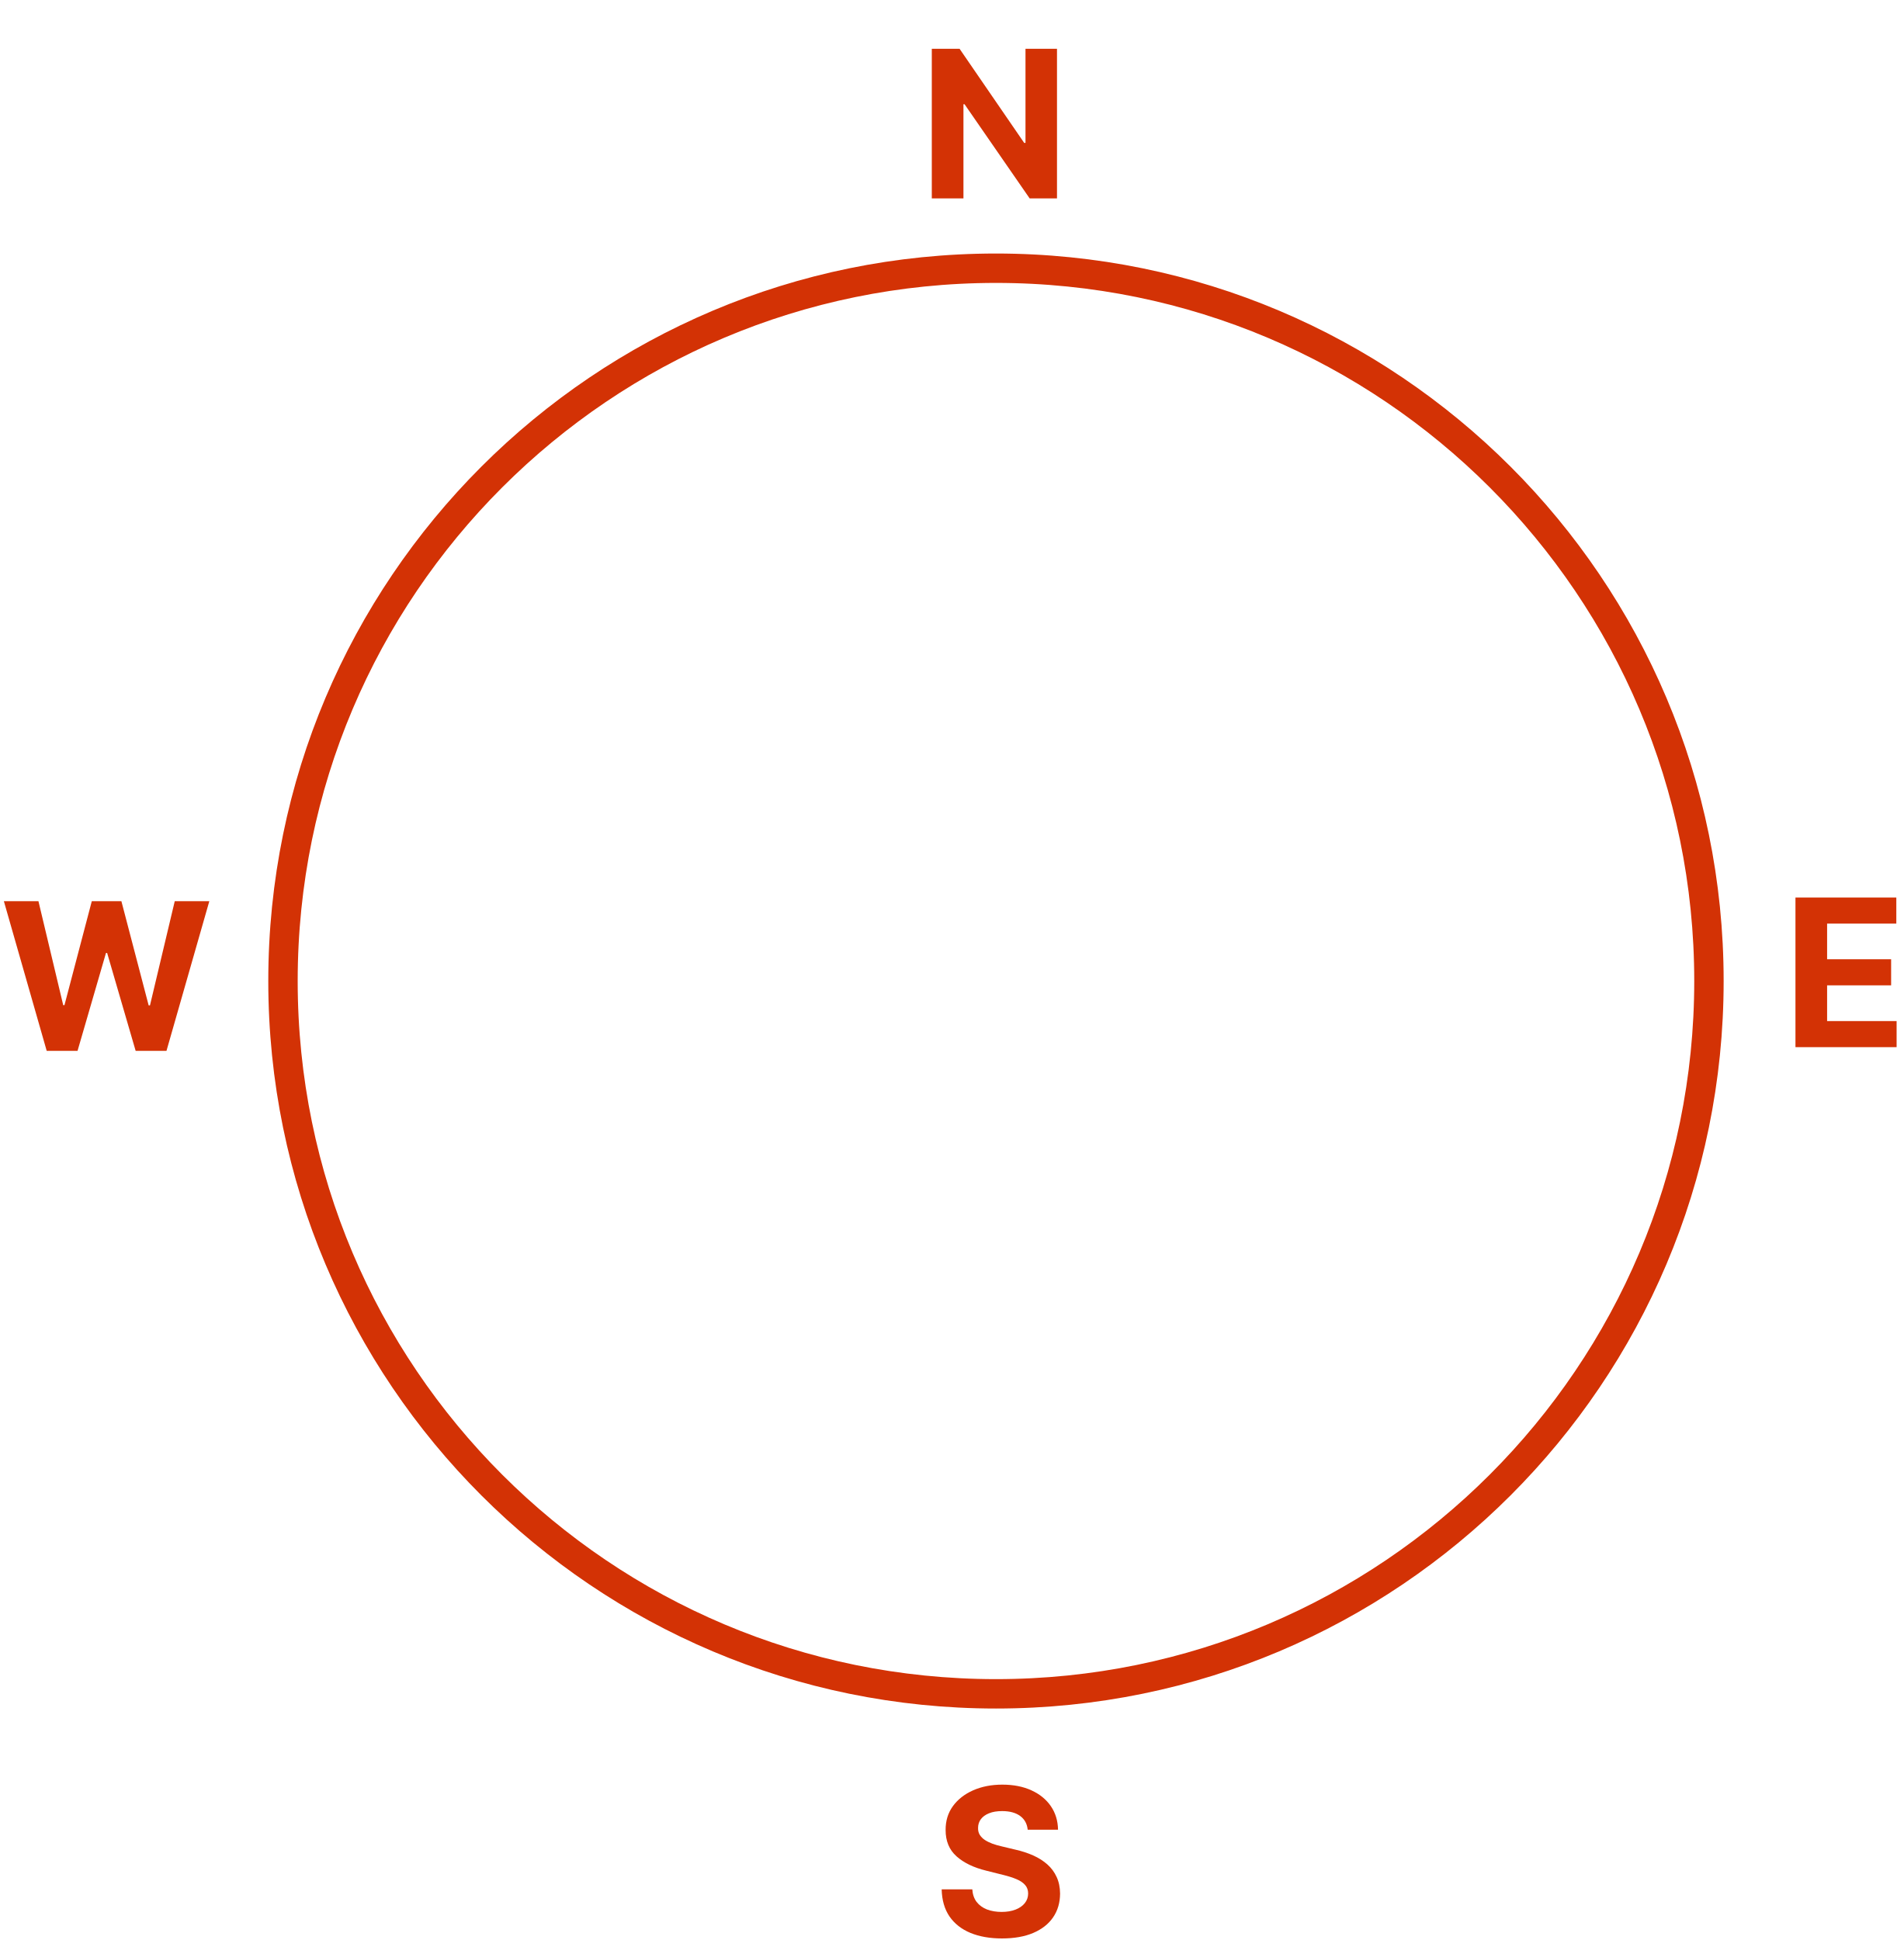
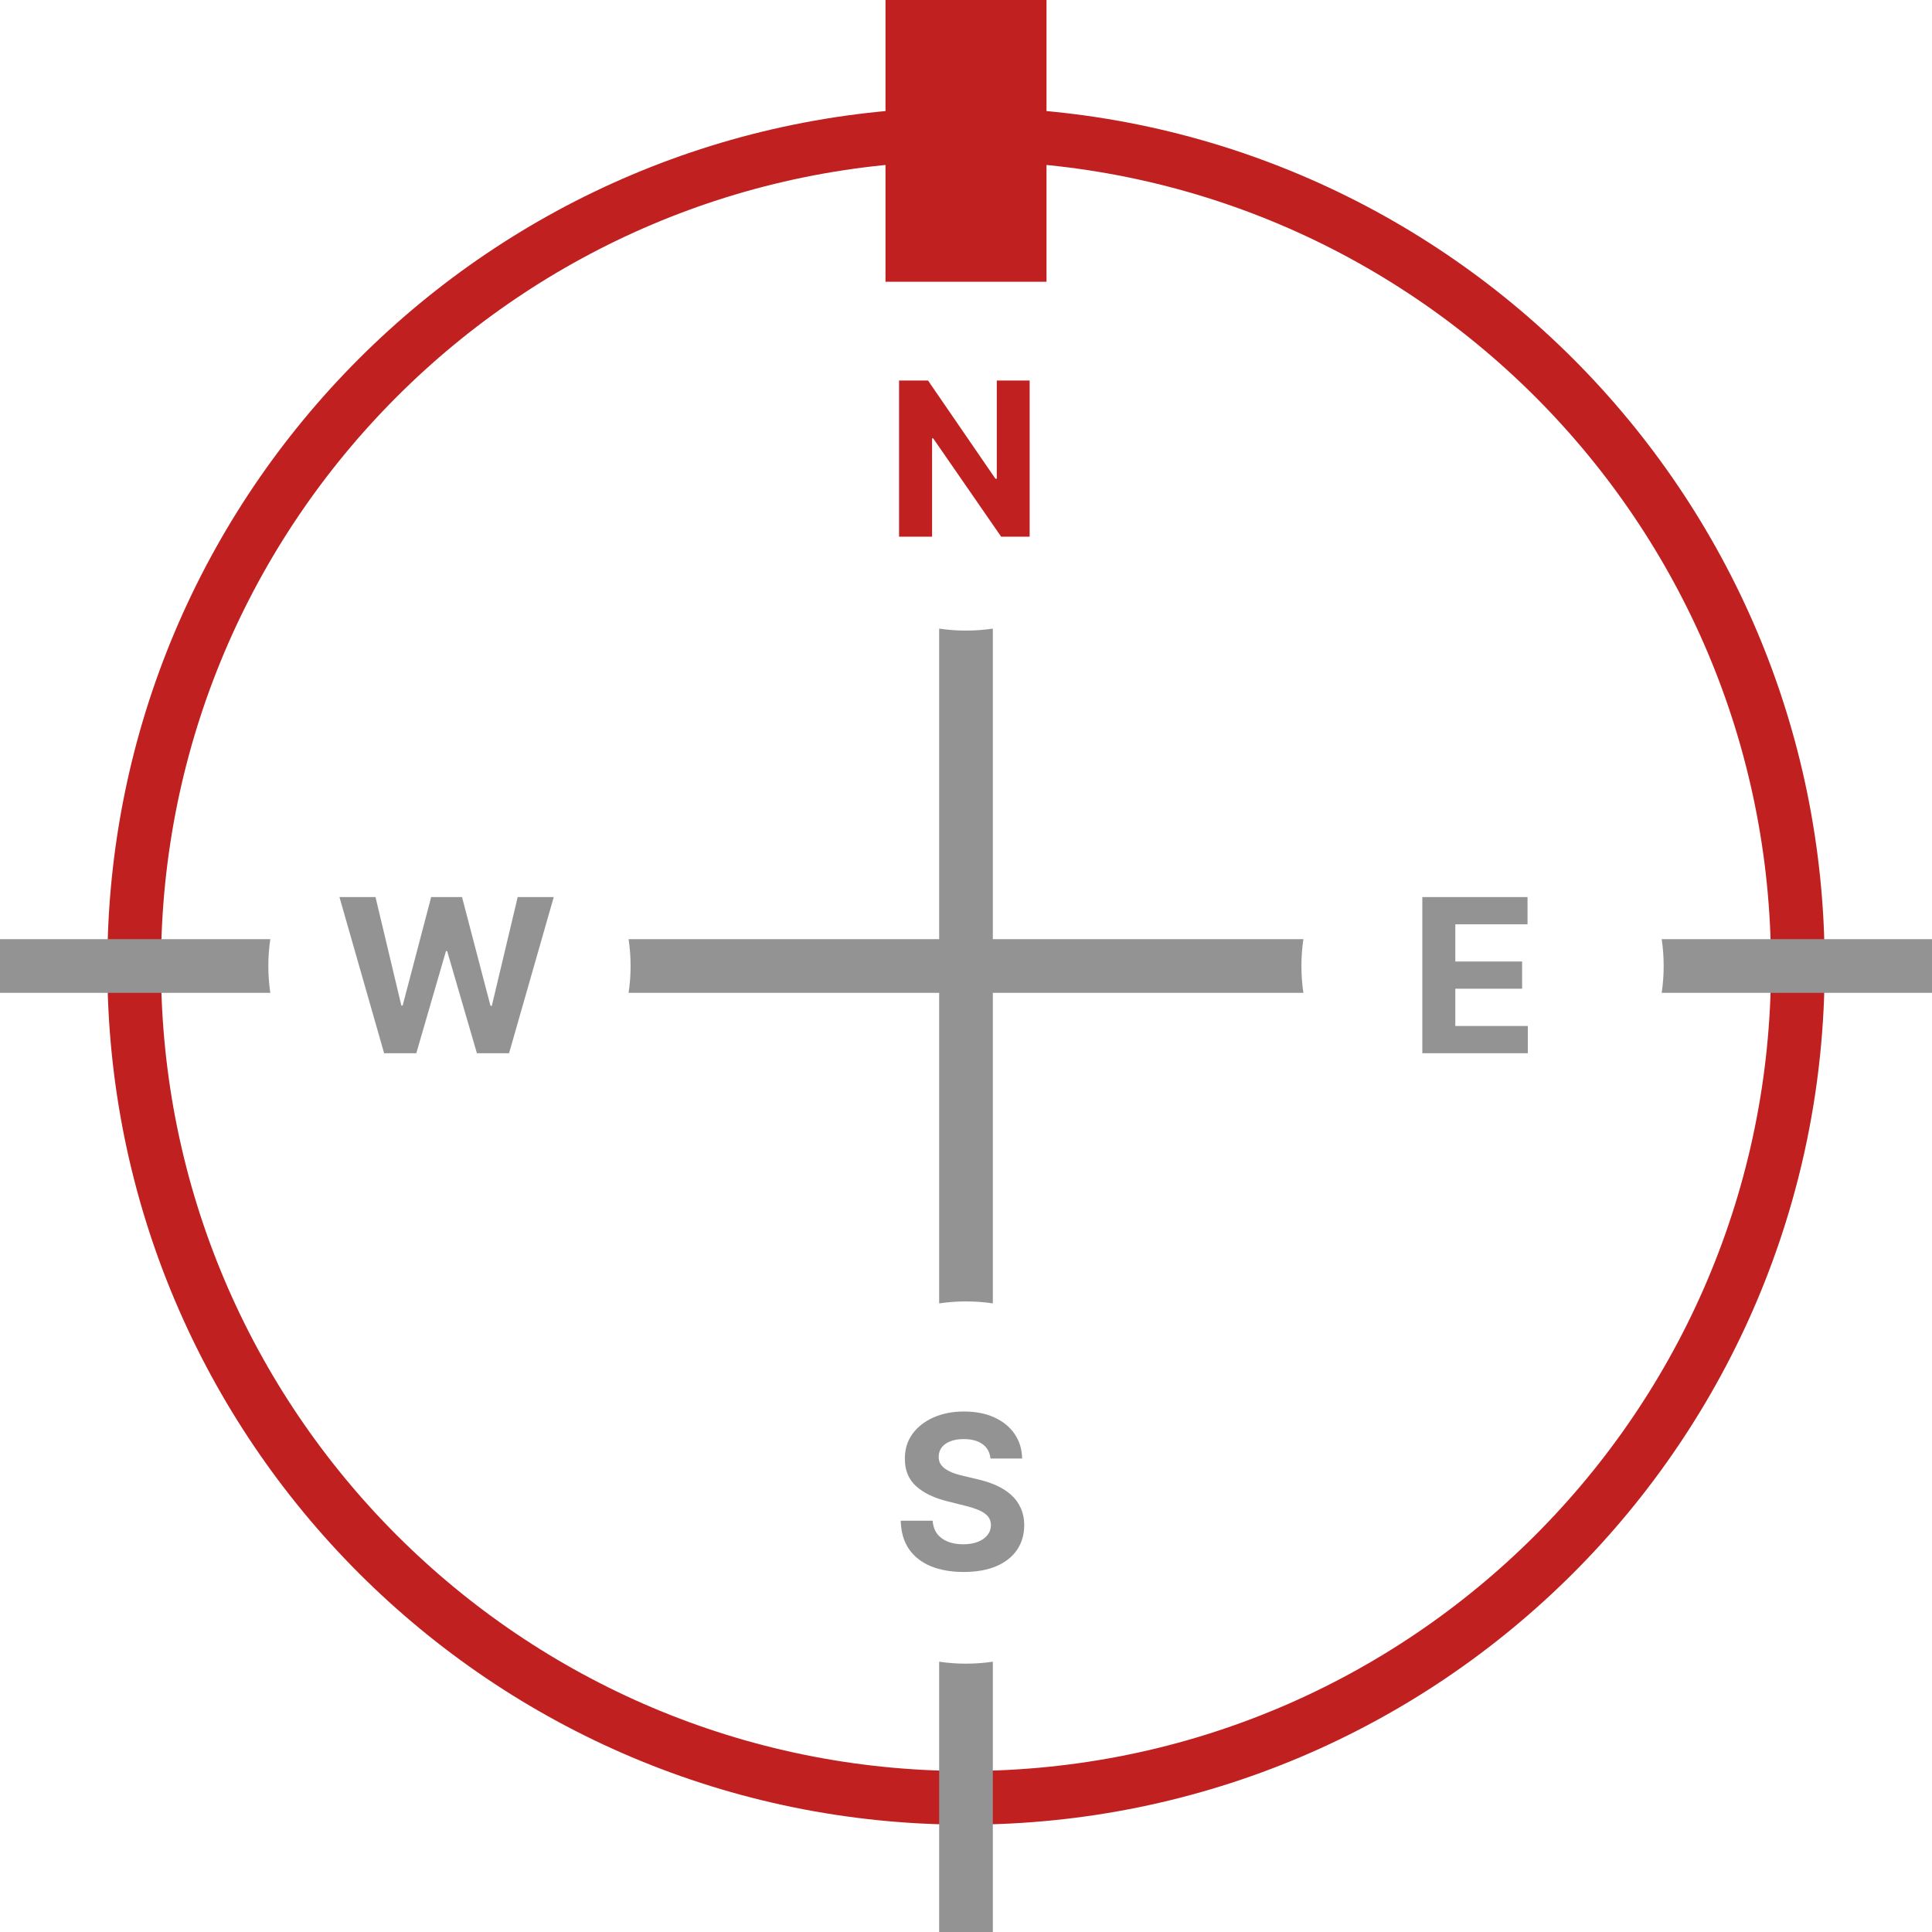
- <svg xmlns="http://www.w3.org/2000/svg" width="518" height="528" viewBox="0 0 518 528" fill="none">
-   <path d="M287.605 13.273V54H280.168L262.449 28.366H262.151V54H253.54V13.273H261.097L278.676 38.886H279.034V13.273H287.605Z" fill="#D33205" />
-   <path d="M12.707 286L1.054 245.273H10.46L17.202 273.571H17.54L24.977 245.273H33.031L40.449 273.631H40.807L47.548 245.273H56.955L45.301 286H36.909L29.153 259.372H28.835L21.099 286H12.707Z" fill="#D33205" />
-   <path d="M488.54 285V244.273H515.983V251.372H497.151V261.077H514.571V268.176H497.151V277.901H516.062V285H488.54Z" fill="#D33205" />
-   <path d="M279.634 497.986C279.474 496.382 278.792 495.135 277.585 494.247C276.379 493.359 274.741 492.915 272.673 492.915C271.268 492.915 270.081 493.114 269.114 493.511C268.146 493.896 267.403 494.433 266.886 495.122C266.383 495.812 266.131 496.594 266.131 497.469C266.104 498.198 266.257 498.834 266.588 499.378C266.933 499.921 267.403 500.392 268 500.79C268.597 501.174 269.286 501.512 270.068 501.804C270.85 502.082 271.686 502.321 272.574 502.52L276.233 503.395C278.009 503.793 279.64 504.323 281.125 504.986C282.61 505.649 283.896 506.464 284.983 507.432C286.07 508.4 286.912 509.54 287.509 510.852C288.118 512.165 288.43 513.67 288.443 515.366C288.43 517.859 287.794 520.02 286.534 521.849C285.288 523.666 283.485 525.078 281.125 526.085C278.778 527.08 275.948 527.577 272.634 527.577C269.346 527.577 266.482 527.073 264.043 526.065C261.616 525.058 259.721 523.566 258.355 521.591C257.003 519.602 256.294 517.143 256.227 514.213H264.56C264.652 515.579 265.044 516.719 265.733 517.634C266.436 518.535 267.37 519.218 268.537 519.682C269.717 520.133 271.049 520.358 272.534 520.358C273.992 520.358 275.259 520.146 276.332 519.722C277.42 519.297 278.261 518.707 278.858 517.952C279.455 517.196 279.753 516.328 279.753 515.347C279.753 514.432 279.481 513.663 278.938 513.04C278.407 512.417 277.625 511.886 276.591 511.449C275.57 511.011 274.317 510.614 272.832 510.256L268.398 509.142C264.964 508.307 262.253 507.001 260.264 505.224C258.276 503.448 257.288 501.055 257.301 498.045C257.288 495.58 257.944 493.425 259.27 491.582C260.609 489.74 262.445 488.301 264.778 487.267C267.112 486.233 269.763 485.716 272.733 485.716C275.756 485.716 278.394 486.233 280.648 487.267C282.915 488.301 284.678 489.74 285.938 491.582C287.197 493.425 287.847 495.56 287.886 497.986H279.634Z" fill="#D33205" />
-   <circle cx="271" cy="267" r="194" stroke="#D33205" stroke-width="8" />
+ <svg xmlns="http://www.w3.org/2000/svg" width="288" height="288" viewBox="0 0 288 288" fill="none">
+   <circle cx="144" cy="144" r="124" stroke="#C12020" stroke-width="8" />
+   <path fill-rule="evenodd" clip-rule="evenodd" d="M140 0H148V40.294C146.695 40.1 145.359 40 144 40C142.641 40 141.305 40.1 140 40.294V0ZM144 94C145.359 94 146.695 93.9 148 93.706V194.294C146.695 194.1 145.359 194 144 194C142.641 194 141.305 194.1 140 194.294V93.706C141.305 93.9 142.641 94 144 94ZM140 247.706V288H148V247.706C146.695 247.9 145.359 248 144 248C142.641 248 141.305 247.9 140 247.706Z" fill="#939393" />
+   <path fill-rule="evenodd" clip-rule="evenodd" d="M93.706 148C93.9 146.695 94 145.359 94 144C94 142.641 93.9 141.305 93.706 140H194.294C194.1 141.305 194 142.641 194 144C194 145.359 194.1 146.695 194.294 148H93.706ZM40.294 148H0V140H40.294C40.1 141.305 40 142.641 40 144C40 145.359 40.1 146.695 40.294 148ZM248 144C248 145.359 247.9 146.695 247.706 148H288V140H247.706C247.9 141.305 248 142.641 248 144Z" fill="#939393" />
+   <path d="M153.489 56.727V80H149.239L139.114 65.352H138.943V80H134.023V56.727H138.341L148.386 71.364H148.591V56.727H153.489Z" fill="#C12020" />
+   <path d="M212.023 157V133.727H227.705V137.784H216.943V143.33H226.898V147.386H216.943V152.943H227.75V157H212.023Z" fill="#939393" />
+   <path d="M147.648 217.42C147.557 216.504 147.167 215.792 146.477 215.284C145.788 214.777 144.852 214.523 143.67 214.523C142.867 214.523 142.189 214.636 141.636 214.864C141.083 215.083 140.659 215.39 140.364 215.784C140.076 216.178 139.932 216.625 139.932 217.125C139.917 217.542 140.004 217.905 140.193 218.216C140.39 218.527 140.659 218.795 141 219.023C141.341 219.242 141.735 219.436 142.182 219.602C142.629 219.761 143.106 219.898 143.614 220.011L145.705 220.511C146.72 220.739 147.652 221.042 148.5 221.42C149.348 221.799 150.083 222.265 150.705 222.818C151.326 223.371 151.807 224.023 152.148 224.773C152.496 225.523 152.674 226.383 152.682 227.352C152.674 228.777 152.311 230.011 151.591 231.057C150.879 232.095 149.848 232.902 148.5 233.477C147.159 234.045 145.542 234.33 143.648 234.33C141.769 234.33 140.133 234.042 138.739 233.466C137.352 232.89 136.269 232.038 135.489 230.909C134.716 229.773 134.311 228.367 134.273 226.693H139.034C139.087 227.473 139.311 228.125 139.705 228.648C140.106 229.163 140.64 229.553 141.307 229.818C141.981 230.076 142.742 230.205 143.591 230.205C144.424 230.205 145.148 230.083 145.761 229.841C146.383 229.598 146.864 229.261 147.205 228.83C147.545 228.398 147.716 227.902 147.716 227.341C147.716 226.818 147.561 226.379 147.25 226.023C146.947 225.667 146.5 225.364 145.909 225.114C145.326 224.864 144.61 224.636 143.761 224.432L141.227 223.795C139.265 223.318 137.716 222.572 136.58 221.557C135.443 220.542 134.879 219.174 134.886 217.455C134.879 216.045 135.254 214.814 136.011 213.761C136.777 212.708 137.826 211.886 139.159 211.295C140.492 210.705 142.008 210.409 143.705 210.409C145.432 210.409 146.939 210.705 148.227 211.295C149.523 211.886 150.53 212.708 151.25 213.761C151.97 214.814 152.341 216.034 152.364 217.42H147.648Z" fill="#939393" />
+   <path d="M57.261 157L50.602 133.727H55.977L59.83 149.898H60.023L64.273 133.727H68.875L73.114 149.932H73.318L77.171 133.727H82.546L75.886 157H71.091L66.659 141.784H66.477L62.057 157H57.261Z" fill="#939393" />
+   <rect x="132" width="24" height="42" fill="#C12020" />
</svg>
